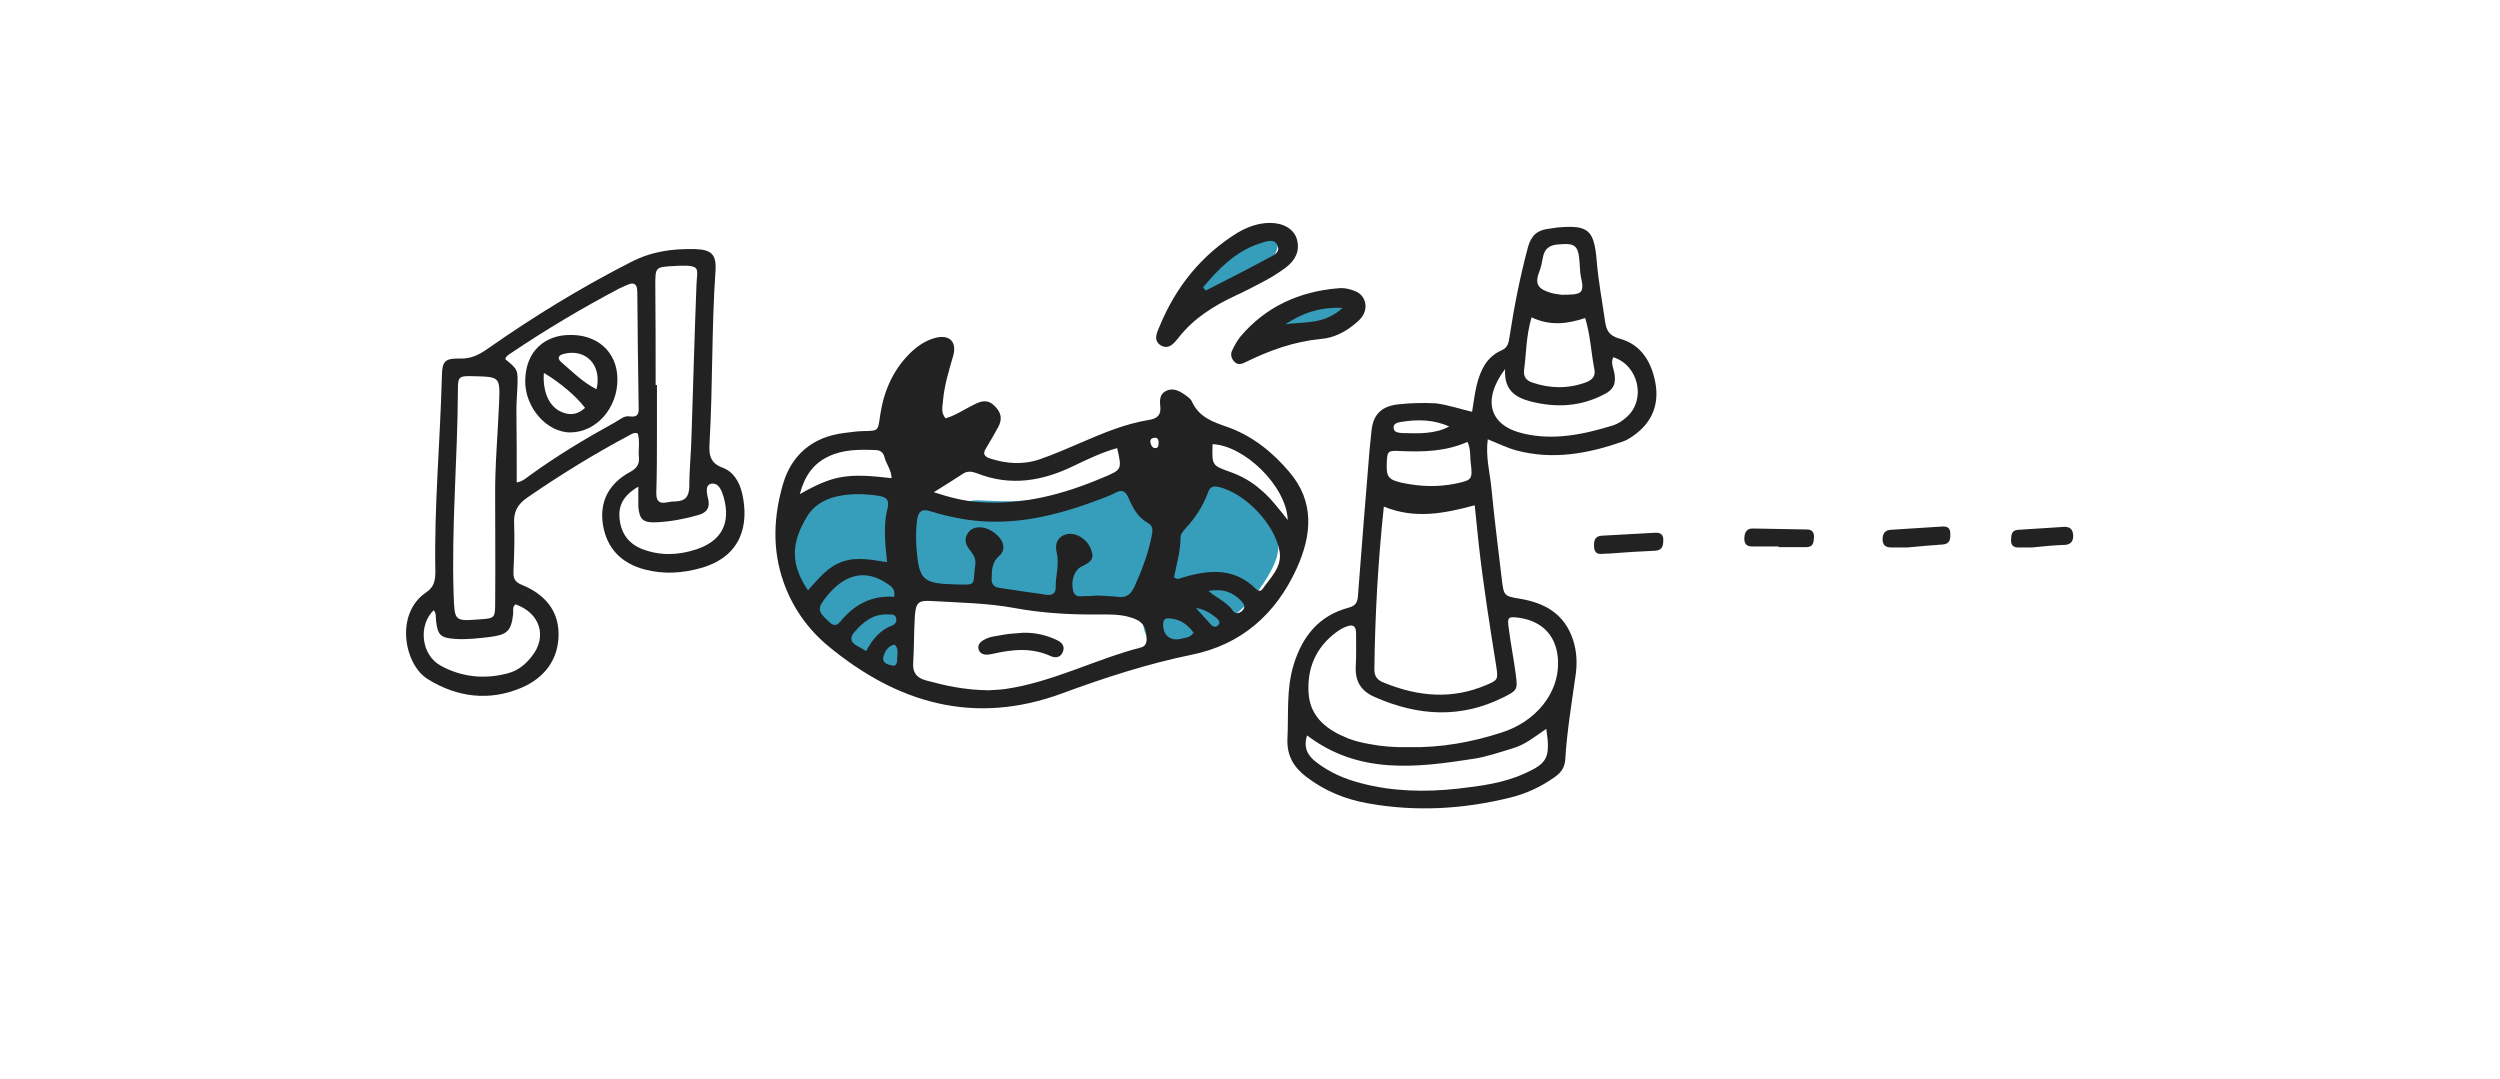
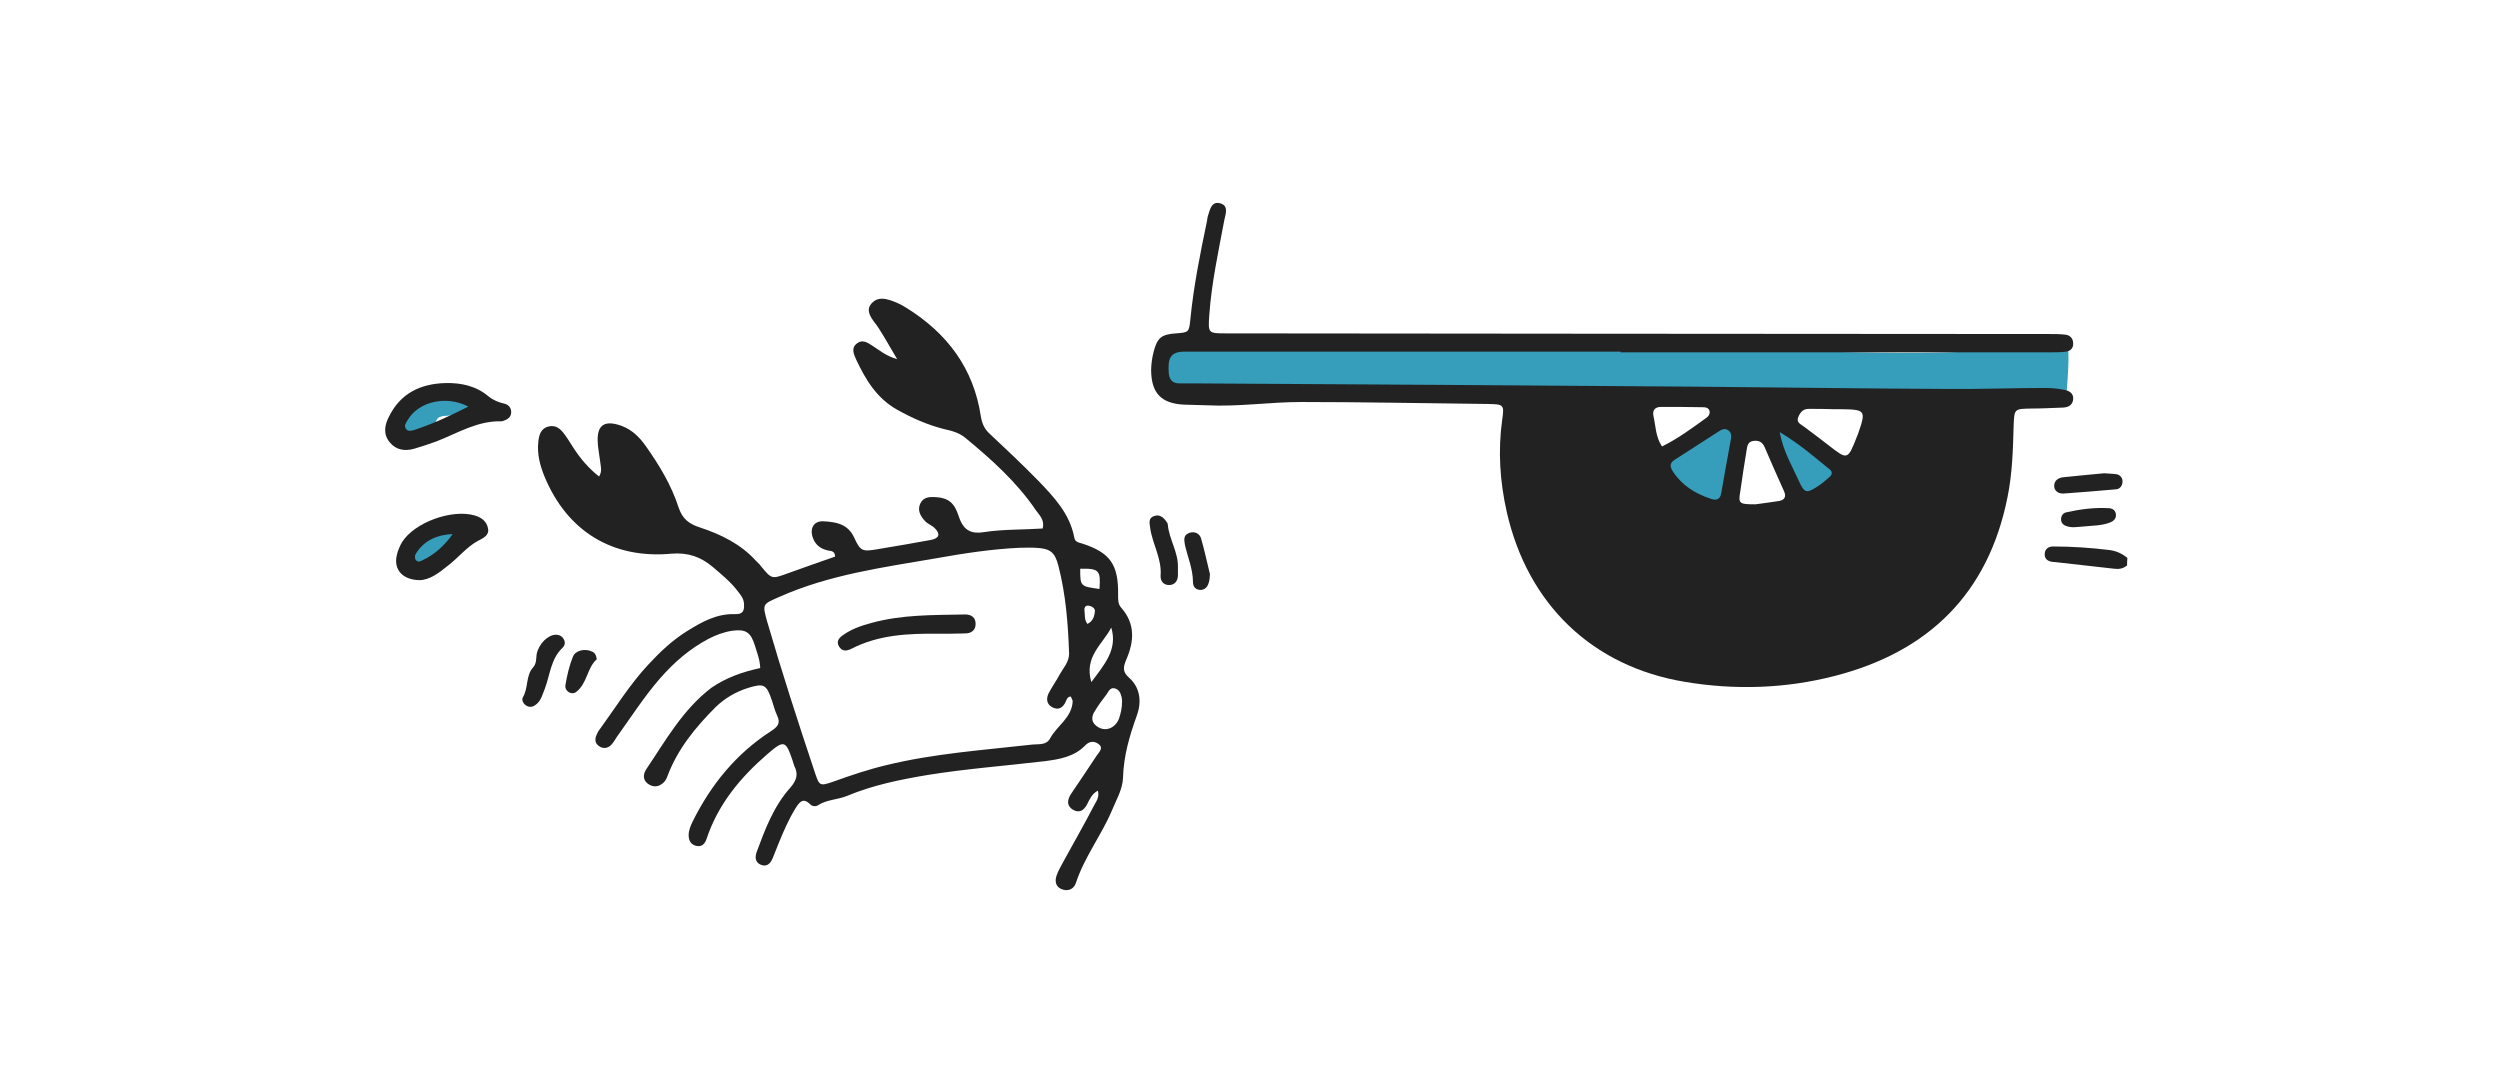
<svg xmlns="http://www.w3.org/2000/svg" version="1.1" x="0px" y="0px" viewBox="0 0 764.9 330" enable-background="new 0 0 764.9 330" xml:space="preserve">
  <g id="_xFFFD__x83__x8C__xFFFD__x99__xA0_影像_1_">
</g>
  <g id="_xFFFD__x9C__x96_撅_xFFFD__8_xA0_影像_1_">
    <g>
-       <path fill="#369EBB" d="M262.1,148c4.2,0.1,8.1,0.7,12.1,2.3c7.2,2.8,14.7,5,22.7,3c1.6-0.4,3.4-0.2,5.2-0.1    c10.3,0.6,20.3-0.4,30.1-3.7c4.9-1.7,9.9-3,15-3.9c11.6-1.9,22.7,0.1,33,5.5c6.2,3.2,10.6,8.3,10.9,15.8c0.1,2.7-0.9,5.2-2.1,7.5    c-6.2,11.8-16.2,18.9-28.5,22.9c-5.9,1.9-9.8,0-10.7-6c-0.8-5.4-3.7-7.1-8.5-7.4c-12-0.9-24-2.4-36.1-3    c-7.4-0.4-14.9-0.6-22.3-0.5c-3.9,0-5.5,1.4-5.8,5.2c-0.4,5.1-0.7,10.1-1,15.2c-0.1,1-0.2,2-0.4,3c-0.9,4.1-4,5.2-6.9,2.2    c-7.1-7.6-14.6-14.6-21.9-22c-5-5-7.8-11.2-6.6-18.6c1.7-10.4,9.7-17.2,20.3-17.3C261,148,261.6,148,262.1,148z" />
-       <path fill="#369EBB" d="M387.4,71.1c1.6-0.1,2.9,0.3,3.5,1.9c0.6,1.7-0.5,5.3-2.2,6.3c-2.4,1.3-4.9,2.4-7.3,3.7    c-3.5,1.9-7,3.8-10.5,5.7c-1.7,0.9-3.6,1.4-5-0.3c-1.5-1.9-0.3-3.5,1.1-5c4.6-5.1,10.1-8.8,16.5-11.3    C384.8,71.5,386,71,387.4,71.1z" />
-       <path fill="#369EBB" d="M391.9,103.3c-1.7-0.1-2.8-0.8-3.3-2.2c-0.5-1.4,0-2.6,1.1-3.4c4.9-3.2,10.1-5.8,15.7-7.3    c2.6-0.7,4.9,1.3,7.1,2.4c2,1,1,3.8-1.8,4.8c-5.8,2.1-11.7,4-17.7,5.4C392.6,103.2,392.1,103.3,391.9,103.3z" />
+       <path fill="#369EBB" d="M402.1,104c15.3,0,26-0.3,36.6,0.1c11.3,0.3,22.7,1.2,34,1.9c5.3,0.3,10.5,0.6,15.8,0.7    c16.7,0.2,33.4,0.8,50.2,0.7c19.3-0.1,38.5,1,57.8,0.4c9.9-0.3,19.8-1.2,29.7-0.8c1,0,1.3-0.3,1.4-1.1c0.3-1.4,1.2-2.3,2.7-2.1    c1.6,0.2,2.4,1.4,2.5,2.8c0.1,2,0.1,4,0,6c-0.1,2.4-0.3,4.9-0.5,7.3c-0.2,2.8-1.7,4.3-4.6,4.3c-16.7,0.2-33.4-0.1-50.1-0.8    c-10.4-0.5-20.9-0.9-31.3-1.8c-19.6-1.7-39.2-2.6-58.8-2.1c-17,0.4-34,0.8-51,0.3c-13.3-0.4-26.5-1.1-39.8-0.4    c-11.1,0.6-22.1,1.6-33,3.5c-6.3,1.1-10.9-3.5-9.9-9.9c0.6-3.9,5.1-7.7,9.2-7.9C377.6,104.7,392.2,104.3,402.1,104z" />
+       <path fill="#369EBB" d="M519.5,152.8c-1.8,0.6-3.6,0.2-5.4,0.6c-2.6,0.6-4.5-1-4.4-3.7c0-1.2-0.1-1.2-1.2-1.1    c-3,0.2-4.2-2-2.8-4.7c0.6-1.1,1.5-1.8,2.4-2.5c6.3-4.7,12.9-9.1,18.2-15.1c2.8-3.1,3.5-2.9,6.3,0.4c0.4,0.4,1.1,0.5,1.7,0.8    c1,0.6,1.6,1.5,1.5,2.7c0,1.3-0.6,2.1-1.9,2.3c-1.3,0.2-1.6,0.7-1.5,2c0.2,1.7-0.7,3.2-1.3,4.7c-2.2,5.8-4.3,11.6-5.8,17.6    c-0.2,0.7-0.4,1.4-0.7,2c-0.7,1.2-1.8,1.8-3.2,1.5c-1.4-0.3-2.2-1.3-2.1-2.8C519.2,156,519.4,154.5,519.5,152.8z" />
+       <path fill="#369EBB" d="M564.4,154.3c-1.2,0-1.9-1.6-2.9-1.5c-1.8,0.1-3.6-1.2-5.5,0.8c-1.4,1.5-3.2-0.1-4.1-1.7    c-2.4-4.2-4.7-8.4-7-12.6c-1.2-2.1-2.4-4.3-3.5-6.5c-0.8-1.5-0.9-3.1,0.7-4.1c1.5-0.9,2.5,0.1,3.9,0.9c7.8,5,13.2,12.4,19.8,18.7    c0.7,0.7,1.4,1.4,1.7,2.4C568.1,152.7,566.6,154.5,564.4,154.3z" />
+       <path fill="#369EBB" d="M141.9,127.1c-1.4,0-2.7-0.2-4.1,0c-1.9,0.3-4.3-0.3-4.6,2.8c0,0.4-0.7,0.8-1.2,1    c-2.3,0.8-4.2,2.1-6.1,3.4c-2.3,1.5-3.9,0.9-4.7-1.7c-0.1-0.4-0.2-0.9-0.4-1.3c-2-3.2-1.7-4.5,1.7-6c7.2-3.2,14.9-4.3,22.8-3.8    c1.8,0.1,3.6,0.8,3.4,3c-0.2,2.3-1.9,2.5-3.8,2.5C143.9,127.1,142.9,127.1,141.9,127.1C141.9,127.1,141.9,127.1,141.9,127.1z" />
+       <path fill="#369EBB" d="M127.2,173.2c-1.5,0-2.6-0.4-3.1-1.6c-0.6-1.2-0.6-2.5,0.3-3.6c4.1-4.7,9.3-7.8,15-9.9    c1.3-0.5,2.7-0.1,3.5,1.4c0.7,1.4,0.2,2.7-0.9,3.6c-3.8,2.9-7.5,5.7-10.8,9.1C130,173.4,128.3,172.7,127.2,173.2z" />
    </g>
  </g>
  <g id="_xFFFD__x89__x88__xFFFD__x9C_砌_xFFFD__x8C__xA0_影像_1_">
    <g>
-       <path fill="#222222" d="M289.3,128c3.1-0.9,5.8-2.8,8.7-4.2c2.3-1.2,4.3-1.7,6.4,0.5c2,2,2.3,4,1,6.4c-1.2,2.2-2.5,4.4-3.8,6.6    c-0.9,1.5-0.5,2.3,1.1,2.9c5.1,1.7,10.3,2.1,15.5,0.3c4.3-1.5,8.4-3.3,12.6-5.1c6.7-2.9,13.4-5.7,20.6-6.9    c2.7-0.4,3.9-1.5,3.6-4.2c-0.2-1.8-0.2-3.8,1.8-4.7c2-1,3.9-0.1,5.6,1.1c0.9,0.6,1.9,1.3,2.3,2.2c2.2,4.8,6.4,6.2,11,7.8    c7.5,2.7,13.6,7.6,18.7,13.6c8,9.3,6.9,19.6,2.3,29.7c-6.3,13.8-16.8,23.2-32,26.3c-13.6,2.8-26.6,7-39.6,11.8    c-27,10-50.6,3.1-71.9-14.6c-6.2-5.2-10.8-11.8-13.5-19.5c-3.5-10-3-20.1-0.1-30c2.6-8.8,9-14.3,18.5-15.5c2-0.2,4-0.6,6-0.6    c4.8-0.1,4.5,0,5.2-4.9c1.1-7.2,3.8-13.6,9-18.8c2.2-2.2,4.8-4,7.8-4.8c4.4-1.2,6.8,1.2,5.5,5.6c-1.3,4.5-2.7,9-3.1,13.8    C288.4,124.4,287.8,126.2,289.3,128z M336,182.2c2.7,0.2,4.3,0.2,5.9,0.4c2.5,0.4,4-0.6,5.1-2.9c2.3-5,4.2-10,5.3-15.4    c0.3-1.6,0.8-3.3-1.1-4.3c-3.1-1.7-4.6-4.6-5.9-7.6c-0.9-2.1-2-2.8-4.1-1.6c-1.4,0.8-3,1.3-4.5,1.9c-13.4,5.1-27,8.5-41.5,6.2    c-3.6-0.6-7.1-1.4-10.6-2.5c-2.8-0.9-3.6,0.3-4,2.6c-0.4,2.9-0.4,5.8-0.2,8.7c0.8,9.7,1.9,10.8,11.5,11.1c7.5,0.2,5.5,0.4,6.5-6    c0.3-2.1-0.8-3.4-1.9-4.8c-1.2-1.6-1.5-3.3-0.3-5c1.5-2.2,5-2.2,7.9-0.1c3,2.2,3.9,5.2,1.6,7.2c-2.3,2-2.2,4.4-2.3,6.9    c-0.1,1.4,0.5,2.5,2,2.8c5,0.8,10,1.5,15.1,2.2c1.5,0.2,2.5-0.6,2.5-2.1c-0.1-3.6,1.2-7.1,0.3-10.8c-0.7-3,0.5-4.9,2.8-5.6    c2.9-0.8,6.5,1.3,7.7,4.6c1,2.6,0.4,3.7-2.8,5.2c-2.2,1-3.4,4.2-2.7,7.3c0.6,2.7,2.8,1.6,4.5,1.8    C334.1,182.3,335.6,182.2,336,182.2z M302.4,211.2c0.9-0.1,3.1-0.1,5.2-0.4c14.5-2.1,27.5-9.1,41.5-12.7c1.5-0.4,1.8-1.6,1.7-3    c-0.1-3.5-1.4-5.2-4.9-6.2c-3.2-1-6.5-0.9-9.7-0.9c-8.7,0.1-17.4-0.4-26-2c-8.2-1.5-16.6-1.6-24.9-2.1c-4.4-0.3-5.1,0.4-5.4,4.8    c-0.3,4.7-0.2,9.4-0.5,14.1c-0.2,3,1,4.6,4,5.4C289.3,209.8,295.1,211.1,302.4,211.2z M359.2,176.7c0.6,0.2,1,0.5,1.3,0.4    c8.4-2.6,16.7-4,23.9,3.2c0.6,0.6,1.5,0.6,1.9-0.1c2.4-3.5,6-6.6,5.2-11.5c-1.4-8.3-10.5-17.8-18.6-19.7c-1.7-0.4-2.7-0.1-3.3,1.7    c-1.5,4.1-3.9,7.8-6.9,11c-0.7,0.8-1.5,1.7-1.5,2.8C361.2,168.8,359.9,172.8,359.2,176.7z M247.2,180.6c3.4-3.7,6.1-7.3,10.7-8.8    c4.4-1.5,8.8-0.5,13.5,0.2c-0.6-5.9-1.2-11.4,0.2-16.7c0.6-2.5-0.7-3.3-2.8-3.6c-4.7-0.7-9.4-0.8-14,0.5c-3.2,1-6,2.8-7.8,5.7    C243.1,164.4,240.8,171.3,247.2,180.6z M285.7,150.6c5.2,1.7,9.4,2.7,13.7,3c13.4,1,25.9-2.3,38.1-7.5c5.8-2.4,5.8-2.5,4.3-9    c-4.6,1.3-8.8,3.3-13,5.3c-9.7,4.8-19.6,6.5-29.9,2.4c-1.4-0.5-2.8-0.8-4.2,0.1C292,146.7,289.2,148.4,285.7,150.6z M272.8,146.3    c-0.1-2.6-1.7-4.4-2.2-6.5c-0.4-1.4-1.3-2.1-2.8-2.1c-4.9-0.2-9.9-0.2-14.4,2c-4.6,2.2-7.2,5.9-8.7,11.5    C254.9,145.4,259.2,144.7,272.8,146.3z M273.6,182.6c0.3-2.4-0.8-3.1-1.8-3.8c-6.7-4.7-13.1-3.5-18.9,3.7    c-2.9,3.6-2.8,4.5,0.6,7.6c1.2,1.2,2.3,1.7,3.6,0.1C261.3,185,266.7,182.1,273.6,182.6z M394,159.1c-0.4-10.4-13.3-22.8-23-23.2    c-0.2,6.5-0.2,6.5,5.4,8.5c3.4,1.2,6.6,3,9.3,5.4C388.6,152.2,390.9,155.2,394,159.1z M265,199.2c2-3.7,4.3-6.4,7.9-7.8    c0.9-0.3,1.5-1.1,1.3-2.1c-0.2-1.5-1.5-1.3-2.6-1.3c-4.4-0.2-7.4,2.2-10.1,5.3c-1.6,1.8-1.3,3.2,0.7,4.3    C263,198,263.7,198.4,265,199.2z M365.2,193.6c-2-2.8-4.4-4.2-7.4-4.4c-0.9-0.1-1.8,0.1-1.9,1.4c-0.3,3.4,1.9,5.6,5.2,4.9    C362.4,195.1,364,195.3,365.2,193.6z M369.7,180.8c3,2.4,5.8,3.6,7.4,5.9c0.8,1.2,1.7,1.1,2.7,0.4c1.4-1.1,1-2.2,0-3.2    C377.3,181.3,374.4,180,369.7,180.8z M273.7,197.2c-2.1,0.5-2.9,2-3.4,3.7c-0.5,1.9,1.2,2.4,2.5,2.7c1.5,0.4,1.7-0.8,1.7-2    C274.5,200.2,275.1,198.5,273.7,197.2z M365.9,186c1.9,2.1,3.2,3.6,4.6,5.1c0.7,0.8,1.6,0.9,2.3,0.1c0.7-0.9,0-1.6-0.7-2.2    C370.5,187.8,368.9,186.5,365.9,186z M354.5,135.5c0-1-0.3-1.8-1.5-1.5c-0.8,0.1-1.2,0.6-1,1.5c0.2,0.8,0.6,1.7,1.7,1.6    C354.6,136.9,354.4,136,354.5,135.5z" />
-       <path fill="#222222" d="M450.4,126c0.5-3.1,0.8-5.6,1.4-8.1c1.1-4.5,3-8.7,7.6-10.7c2.1-0.9,2.2-2.6,2.5-4.4    c1.4-9.2,3.2-18.2,5.6-27.2c1-3.6,2.9-5.2,6.3-5.6c0.9-0.1,1.8-0.3,2.7-0.4c9.3-0.8,11.2,0.6,12,9.9c0.5,6.3,1.7,12.6,2.6,18.9    c0.4,2.7,1.2,4.3,4.4,5.2c6.7,1.8,9.8,7.2,11,13.6c1.1,6.2-0.8,11.5-5.8,15.4c-1.3,1-2.7,2-4.2,2.5c-10.6,3.7-21.4,5.7-32.6,2.7    c-2.9-0.8-5.7-2.2-8.7-3.4c-0.7,5.2,0.6,10,1.1,14.8c0.9,9.4,2.1,18.8,3.2,28.1c0.6,5,0.7,5.1,5.6,5.9c7.7,1.3,13.6,4.7,16.2,12.6    c1.2,3.7,1.3,7.5,0.7,11.3c-1.2,8.5-2.6,16.9-3.1,25.4c-0.2,2.5-1.4,4-3.3,5.3c-4.2,3-8.8,5.1-13.8,6.3    c-14.3,3.5-28.7,4.3-43.2,1.7c-6.9-1.2-13.3-3.8-18.9-8.1c-3.8-2.9-6-6.4-5.8-11.6c0.4-7.6-0.4-15.2,1.9-22.7    c2.7-8.8,7.8-15.1,16.9-17.5c2.3-0.6,2.7-1.9,2.8-3.9c1.1-14.7,2.3-29.3,3.5-44c0.2-2,0.4-4,0.6-6c0.5-5.2,3-7.7,8.3-8.3    c3.8-0.4,7.6-0.5,11.4-0.3C443.1,123.9,446.6,125.1,450.4,126z M423.4,155c-1.8,17-2.7,33.4-2.9,49.9c0,2.2,1.1,3.3,3,4    c10.3,4.2,20.7,5.2,31.2,0.7c3.6-1.5,3.7-1.7,3.1-5.7c-2-12.5-4-25.1-5.4-37.7c-0.4-3.7-0.8-7.5-1.2-11.6    C441.9,157.1,432.9,158.9,423.4,155z M431.1,228.6c9.7,0.2,19.2-1.5,28.4-4.5c10.4-3.3,17.4-12,17.2-21.4    c-0.1-7.7-4.4-12.6-12-13.7c-3.2-0.4-3.6-0.2-3.1,3.1c0.6,4.9,1.6,9.7,2.2,14.5c0.6,4.4,0.3,4.7-3.7,6.7    c-13.1,6.6-26.2,5.8-39.4,0c-4.2-1.8-6.1-4.7-5.9-9.3c0.2-3.4,0.1-6.9,0.1-10.3c0-2.5-1.3-2.7-3.2-1.9c-1,0.4-2,1-2.8,1.6    c-6.4,4.7-9.1,11.3-8.5,19c0.6,7.2,5.8,11,12,13.5c2,0.8,4.2,1.3,6.3,1.7C422.8,228.4,426.9,228.7,431.1,228.6z M399.9,225    c-1.2,3.9,0.3,6.2,2.7,8.1c4.1,3.2,8.7,5.2,13.7,6.5c9.8,2.6,19.7,2.8,29.7,1.7c7-0.8,14.1-1.7,20.6-4.7c6.9-3.1,7.8-4.9,6.5-13.6    c-3.4,2.3-6.5,4.9-10.4,6c-4,1.2-8,2.6-12.1,3.2C433.2,234.9,415.7,237,399.9,225z M460.5,112.9c-7.2,9.6-4.7,17.3,5.4,19.7    c9.5,2.3,18.7,0.3,27.8-2.5c1.5-0.5,2.9-1.5,4.1-2.6c5.9-5.3,3.5-15.8-4.2-18.2c-0.9,1.8,0.2,3.6,0.4,5.3c0.4,2.8-0.3,4.6-3.1,6    c-7.4,3.9-14.9,4.2-22.7,2.2C463.8,121.6,460.1,119.5,460.5,112.9z M468.6,97.1c-1.7,5.7-1.6,11-2.3,16.2c-0.2,2,0.7,3.1,2.4,3.7    c5.5,1.9,11,2,16.5,0c1.9-0.7,3.1-1.9,2.6-4.1c-1-5.1-1.2-10.4-2.8-15.6C479.6,99.1,474.3,99.8,468.6,97.1z M449,135.2    c-6.8,3-13.7,3.1-20.6,2.8c-3.8-0.2-4,0-4.1,3.8c-0.2,4,0.5,5,4.6,5.9c5.6,1.2,11.1,1.4,16.8,0.2c4.6-1,4.9-1.3,4.3-6.2    C449.7,139.7,450.1,137.7,449,135.2z M477.9,90.2c5.6-0.1,7.1,0,5.8-5.5c-0.3-1.4-0.3-2.9-0.4-4.3c-0.4-5.4-1.3-6.1-6.7-5.6    c-2.5,0.2-4,1.3-4.5,3.8c-0.3,1.6-0.6,3.2-1.2,4.7c-1.5,4,0.1,5.2,3.6,6.3C475.9,90,477.3,90.1,477.9,90.2z M443.4,130.5    c-4.8-2.2-9.8-2.2-14.8-1.4c-1.2,0.2-2.4,0.6-2.2,1.9c0.1,1.3,1.5,1.4,2.6,1.5C433.9,132.6,438.8,132.9,443.4,130.5z" />
-       <path fill="#222222" d="M195.1,132.6c-1.1-0.4-1.8,0.2-2.6,0.6c-10.7,5.7-21.1,12.1-31.1,19c-3.1,2.1-4.3,4.4-4.1,8.1    c0.2,4.9,0,9.8-0.2,14.7c-0.1,2.1,0.6,3.2,2.7,4c6.5,2.7,11,7.4,11.1,14.8c0.1,7.9-4.3,13.6-11.3,16.6c-9.8,4.2-19.7,3-28.7-2.6    c-7.3-4.5-10.1-20-0.6-26.5c2.6-1.7,2.9-3.8,2.9-6.4c-0.4-20,1.5-39.9,2-59.9c0.1-4.5,0.9-5.4,5.6-5.3c3.4,0.1,5.8-1.2,8.4-3    c14-9.8,28.5-18.7,43.8-26.5c6.4-3.3,12.6-4.1,19.3-4c5.4,0.1,7,1.6,6.6,6.9c-1.2,17.4-0.8,34.9-1.8,52.3c-0.2,3.4-0.1,6.2,4,7.7    c3.3,1.2,5.2,4.4,6,8c2.1,9.4-0.2,19-12.3,22.6c-5.9,1.7-11.7,2.1-17.7,0.5c-7-1.9-11.4-6.4-12.6-13.5c-1.2-7.2,1.8-12.8,8.3-16.3    c1.8-1,2.8-2.1,2.7-4.2C195.2,137.5,195.9,135,195.1,132.6z M151.5,152.2c-0.1-9.6,0.8-19.2,1.2-28.9c0.3-8,0.3-8-7.8-8.2    c-4.5-0.1-4.8,0-4.8,4.3c-0.1,20.9-2,41.7-1.3,62.7c0.3,7.9,0.2,8,7.9,7.4c4.7-0.3,4.8-0.4,4.8-5.2    C151.6,173.7,151.5,162.9,151.5,152.2z M158.1,147.6c1.6-0.2,2.7-1.2,3.8-2c8.4-6.1,17.2-11.4,26.3-16.4c1.4-0.8,2.8-2.1,4.4-1.8    c2.8,0.4,2.9-1.1,2.8-3.1c-0.2-11.3-0.3-22.5-0.4-33.8c0-0.7,0-1.5-0.1-2.2c-0.2-1.4-1.1-1.8-2.3-1.4c-1,0.4-2,0.8-3,1.3    c-11.4,6-22.5,12.6-33.2,19.8c-0.7,0.5-1.6,0.9-1.8,1.9c3.9,3.2,3.9,3.2,3.7,8.6c-0.1,2.4-0.3,4.7-0.3,7.1    C158.1,132.7,158.1,140,158.1,147.6z M200.6,117.8c0.1,0,0.3,0,0.4,0c0,4.7,0,9.4,0,14.1c0,6.3,0,12.7-0.2,19    c0,2.4,0.9,3.3,3.3,2.8c0.9-0.2,1.8-0.3,2.7-0.3c2.9-0.1,4-1.5,4.1-4.5c0-5.4,0.6-10.9,0.7-16.3c0.5-15.2,0.9-30.4,1.5-45.6    c0.2-4.7,1.5-5.9-5.3-5.7c-0.5,0-1.1,0.1-1.6,0.1c-5.7,0.3-5.7,0.3-5.7,6C200.6,97.5,200.6,107.6,200.6,117.8z M132.7,186.7    c-4.8,4.6-3.9,13.7,2.2,17c6.4,3.5,13.4,4.2,20.5,2.3c3.1-0.8,5.5-2.8,7.4-5.3c4.7-6,2.4-13.2-5.1-15.8c-1,0.8-0.6,2-0.7,3    c-0.6,5.2-1.8,6.3-7.2,7c-3.4,0.4-6.9,0.8-10.3,0.6c-4.7-0.3-5.6-1.1-6.1-5.7C133.3,188.7,133.5,187.6,132.7,186.7z M195.3,148.9    c-4.8,2.8-6.2,6-5.7,10.1c0.5,4.3,2.8,7.4,6.9,9c5.5,2.1,11,1.9,16.5,0.1c7.6-2.5,10.6-7.8,8.5-15.7c-0.6-2.1-1.5-4.8-3.9-4.4    c-2,0.4-1.3,3.1-0.9,4.8c0.6,2.7-0.6,4.1-3.1,4.8c-4.2,1.2-8.5,2-12.8,2.2c-4.1,0.2-5.2-0.9-5.5-4.9    C195.3,153.2,195.3,151.6,195.3,148.9z" />
-       <path fill="#222222" d="M388.6,68.2c4.1,0,7.3,1.9,8.2,5c1,3.6-0.5,6.4-3.3,8.6c-1.9,1.4-3.9,2.7-5.9,3.8    c-3.2,1.7-6.4,3.4-9.7,4.9c-6.6,3.1-12.7,6.9-17.3,12.8c-1.3,1.6-2.9,3.8-5.4,2.4c-2.5-1.5-1.2-4-0.4-5.9    c5-12.1,12.8-21.8,24-28.7C381.8,69.4,385,68.2,388.6,68.2z M368.1,87.9c0.3,0.3,0.5,0.7,0.8,1c6.3-3.2,12.6-6.4,18.7-9.7    c1.6-0.9,4.4-1.8,3.2-4.2c-1-2.2-3.5-1.1-5.4-0.5C378,76.9,372.9,82.2,368.1,87.9z" />
-       <path fill="#222222" d="M417.8,93.8c-0.1,2.2-1.3,3.7-2.9,5c-3.1,2.7-6.8,4.6-10.7,4.9c-8.3,0.8-15.8,3.5-23.1,7.1    c-1.3,0.6-2.3,1-3.4-0.1c-1-1-1.3-2.3-0.7-3.5c0.7-1.5,1.5-2.9,2.5-4.2c7.8-9.2,18-13.8,29.9-14.8c1.8-0.2,3.6,0.2,5.3,0.9    C416.8,90,417.8,91.8,417.8,93.8z M393.3,99.2c5.7-0.8,11.8,0.2,17.5-5C403.6,93.9,398.3,95.9,393.3,99.2z" />
-       <path fill="#222222" d="M491.9,169.4c-1.5-0.2-4.2,1.2-4.2-2.6c0-1.7,0.5-2.8,2.4-2.9c5.4-0.3,10.8-0.6,16.3-0.9    c1.4-0.1,2.5,0.4,2.5,2.1c0,1.7-0.2,3.3-2.5,3.4C501.7,168.7,497,169,491.9,169.4z" />
-       <path fill="#222222" d="M544.2,167.2c-2.7,0-5.4,0-8.1,0c-1.8,0-2.5-0.9-2.4-2.7c0.1-1.7,0.8-2.8,2.5-2.8    c5.6,0.1,11.1,0.2,16.7,0.3c1.5,0,2.2,0.9,2.1,2.4c-0.1,1.6-0.2,2.9-2.2,3c-2.9,0-5.8,0-8.6,0    C544.2,167.3,544.2,167.2,544.2,167.2z" />
-       <path fill="#222222" d="M583.6,167.5c-0.9,0-2.9,0-4.9,0c-1.7,0-2.7-0.6-2.7-2.5c0-1.7,0.7-2.8,2.5-2.9c5.2-0.3,10.4-0.7,15.7-1    c1.4-0.1,2.5,0.3,2.5,2c0.1,1.7,0,3.3-2.3,3.5C591.2,166.8,587.9,167.1,583.6,167.5z" />
-       <path fill="#222222" d="M621.7,167.5c-0.8,0-2.2,0-3.7,0c-1.7,0.1-2.8-0.4-2.7-2.4c0.1-1.6,0.2-2.9,2.2-3c4.7-0.3,9.3-0.6,14-0.9    c1.7-0.1,2.7,0.7,2.8,2.5c0.1,1.6-0.5,2.8-2.3,3C628.8,166.8,625.6,167.1,621.7,167.5z" />
-       <path fill="#222222" d="M313,193.6c3.7-0.1,7.2,0.7,10.5,2.3c1.4,0.7,2.4,1.8,1.7,3.5c-0.6,1.7-2.1,2-3.6,1.4    c-6-2.8-12-2.1-18.1-0.7c-0.5,0.1-1.1,0.2-1.6,0.2c-1.2,0-2.2-0.5-2.5-1.7c-0.3-1.2,0.4-2.1,1.4-2.7c2.1-1.3,4.5-1.3,6.8-1.8    C309.4,193.8,311.2,193.8,313,193.6z" />
-       <path fill="#222222" d="M188.9,116c0.1,8.8-6.4,16.2-14.3,16.3c-7.3,0.1-14.1-7.7-13.9-16c0.2-9.3,6.4-13.6,13.1-13.8    C182.8,102.1,188.9,107.8,188.9,116z M166.4,114.1c-0.4,5.4,1.4,9.8,4.7,11.6c2.8,1.5,5.4,1.4,7.9-0.9    C176.4,121.3,171.3,117,166.4,114.1z M182.5,119.1c1.8-7.4-3.3-12.6-10.1-10.8c-1.3,0.3-2,1.2-0.9,2.3    C175,113.6,178.2,116.9,182.5,119.1z" />
+       <path fill="#222222" d="M650.8,173c-1.2,1-2.5,1.2-4,1c-5.9-0.7-11.9-1.3-17.8-2c-0.4,0-0.7-0.1-1.1-0.1c-1.4-0.2-2.4-0.9-2.3-2.5    c0.1-1.6,1.3-2.2,2.6-2.2c5.8,0,11.6,0.4,17.3,1.1c2.1,0.3,3.8,1.1,5.4,2.4C650.8,171.6,650.8,172.3,650.8,173z" />
+       <path fill="#222222" d="M495.9,107.6c-43.4,0-86.9,0-130.3,0c-0.9,0-1.8,0-2.7,0c-5.2-0.2-5.6,2.4-5.3,6.7c0.2,1.8,1.1,3,3.2,3    c1.5,0,2.9,0,4.4,0c51.1,0.3,102.1,0.6,153.2,1c25.8,0.2,51.6,0.6,77.4,0.7c10,0.1,20-0.3,30-0.3c2,0,4,0.2,5.9,0.6    c1.5,0.3,2.8,1.1,2.6,2.9c-0.2,1.8-1.5,2.4-3,2.5c-3.3,0.1-6.5,0.3-9.8,0.3c-5.1,0.1-5.2,0-5.4,5c-0.2,7.5-0.4,14.9-1.9,22.2    c-5.9,29.4-24.1,47.2-52.8,54.6c-15.1,3.9-30.6,4.4-46,1.8c-28.2-4.7-48-23.7-54.4-52c-2.1-9.3-2.7-18.7-1.4-28.1    c0.7-4.7,0.5-4.8-4.3-4.9c-19.1-0.2-38.2-0.6-57.2-0.6c-9.6,0-19.2,1.5-28.9,1c-2.4-0.1-4.7-0.1-7.1-0.2    c-6.8-0.4-9.8-3.5-9.9-10.4c0-2,0.3-4,0.8-5.9c1.1-4.2,2.4-5.2,6.8-5.5c3.9-0.3,4-0.3,4.4-4.3c1-10.1,3-20.1,5.1-30.1    c0.1-0.5,0.1-1.1,0.3-1.6c0.6-1.9,1.1-4.5,3.7-3.8c2.7,0.7,1.7,3.2,1.3,5.1c-1.8,9.6-3.9,19.2-4.6,29c-0.4,5.7-0.4,5.7,5.2,5.7    c35.6,0,71.2,0.1,106.9,0.1c48.3,0,96.7,0.1,145,0.1c1.6,0,3.3,0,4.9,0.2c1.4,0.2,2.3,1.2,2.3,2.6c0.1,1.5-0.8,2.4-2.2,2.6    c-1.6,0.2-3.3,0.2-4.9,0.2c-43.8,0-87.6,0-131.4,0C495.9,107.7,495.9,107.7,495.9,107.6z M529.6,134.3c0.1-0.9,0.2-2-0.9-2.7    c-1.1-0.7-2.1-0.1-3,0.5c-4.4,2.8-8.8,5.7-13.2,8.5c-1.6,1-1.7,2-0.7,3.6c2.8,4.3,6.8,6.8,11.6,8.4c2.1,0.7,3,0,3.3-2.1    C527.6,145.1,528.6,139.8,529.6,134.3z M561,125.2C561,125.2,561,125.2,561,125.2c-2.5-0.1-5.1-0.1-7.6-0.1    c-1.8,0-2.6,1.1-3.2,2.5c-0.7,1.7,0.8,2.2,1.7,2.9c2.5,1.9,5,3.7,7.4,5.6c6,4.7,6,4.7,8.8-2.4c0.1-0.3,0.3-0.7,0.4-1    c2.5-7.2,2.3-7.4-5.4-7.5C562.5,125.2,561.8,125.2,561,125.2z M537.1,154.3c1.7-0.2,4.4-0.6,7.1-1c1.9-0.3,2.4-1.4,1.6-3.1    c-2-4.5-4-8.9-5.9-13.4c-0.7-1.6-1.8-2.1-3.4-1.9c-1.7,0.2-1.9,1.5-2.1,2.8c-0.7,4.1-1.3,8.2-1.9,12.4    C531.8,154.1,532,154.3,537.1,154.3z M508.5,136.6c5.1-2.5,9.3-5.7,13.5-8.7c0.7-0.5,1.3-1.2,1-2.3c-0.3-0.8-1.1-1-1.8-1    c-4.3-0.1-8.7-0.1-13-0.1c-1.8,0-2.7,1-2.3,2.8C506.6,130.4,506.5,133.5,508.5,136.6z M544.5,132.2c1.2,6.2,3.9,10.5,5.9,15    c1.7,3.7,2.3,3.8,5.6,1.7c1.4-0.9,2.6-1.9,3.8-3c0.8-0.7,0.9-1.6,0-2.3C555.2,139.9,550.7,135.9,544.5,132.2z" />
+       <path fill="#222222" d="M232.6,204.4c-0.1-2.7-1-4.7-1.6-6.8c-1.3-4.2-2.8-5.2-7.1-4.6c-2.5,0.4-4.9,1.3-7.2,2.5    c-5.7,3-10.5,7.2-14.7,12c-4.9,5.6-8.9,11.9-13.3,18c-0.6,0.9-1.1,1.9-1.9,2.6c-1,0.9-2.4,1-3.5,0.2c-1.2-0.8-1.4-2-0.8-3.4    c0.3-0.7,0.6-1.3,1.1-1.9c4.8-6.6,9.1-13.6,14.7-19.6c3.6-3.9,7.4-7.5,11.9-10.3c4.5-2.8,9.1-5.4,14.7-5.2    c2.7,0.1,2.9-1.4,2.7-3.5c-0.2-1.6-1.2-2.6-2.1-3.8c-2.1-2.7-4.8-4.9-7.5-7.2c-3.6-3-7.4-4.4-12.5-4c-18.1,1.7-32-6.9-38.9-23.6    c-1.4-3.4-2.3-6.9-1.9-10.6c0.2-2,0.7-4.1,3.1-4.7c2.3-0.6,3.8,0.8,5,2.5c1,1.3,1.8,2.8,2.7,4.1c2.1,3.2,4.5,6.1,7.8,8.7    c1.1-1.8,0.4-3.4,0.3-4.8c-0.2-1.8-0.6-3.6-0.7-5.4c-0.4-5.6,2-7.2,7.3-5.3c3.2,1.2,5.5,3.5,7.4,6.2c4.1,5.8,7.8,11.9,10,18.7    c1.2,3.6,3.2,5.1,6.6,6.2c6.4,2.1,12.5,5.1,17.1,10.2c0.5,0.5,1.1,1,1.5,1.6c3.3,4,3.3,4,8,2.3c4.9-1.8,9.9-3.5,14.7-5.2    c0-1.8-1.3-1.7-2.3-1.9c-2.1-0.5-3.6-1.6-4.4-3.6c-1.2-3,0.1-5.5,3.2-5.3c3.8,0.2,7.5,0.8,9.4,5.1c1.9,4.2,2.6,4.2,7.3,3.4    c5.4-0.9,10.7-1.8,16.1-2.8c2.6-0.5,3-1.8,1.2-3.6c-0.9-0.9-2.2-1.3-3-2.2c-1.4-1.5-2.4-3.3-1.4-5.4c1-2,2.9-2,4.7-1.9    c3.8,0.2,5.7,1.8,6.9,5.5c1.4,4.4,3.5,5.9,7.9,5.2c5.9-0.9,11.9-0.7,17.9-1.1c0.7-2.5-0.9-4-2-5.5c-5.9-8.7-13.6-15.6-21.6-22.2    c-1.9-1.6-4.2-2.2-6.5-2.7c-5.1-1.3-9.9-3.4-14.5-6c-6.2-3.5-9.6-9.2-12.5-15.4c-0.7-1.6-1.6-3.5,0.4-4.9c1.6-1.2,3.1-0.2,4.5,0.7    c2.1,1.3,4,3.1,7.7,4.2c-2.2-3.7-3.8-6.6-5.6-9.4c-0.7-1.1-1.5-2-2.2-3.1c-0.9-1.5-1.4-3-0.1-4.5c1.2-1.4,2.7-1.7,4.4-1.4    c2.3,0.5,4.5,1.5,6.5,2.8c12.3,7.7,20.4,18.4,22.6,33.1c0.4,2.4,1.2,4,2.9,5.5c4.9,4.6,9.8,9.2,14.5,14    c4.9,5.1,9.8,10.2,11.2,17.6c0.2,1.3,1.3,1.5,2.4,1.8c8.6,2.8,11.1,6.4,11,15.6c0,1.5-0.1,2.9,1,4.1c4.3,4.9,3.9,10.3,1.5,15.8    c-0.9,2.2-1.3,3.7,0.9,5.6c3.5,3.1,3.8,7.6,2.3,11.6c-2.2,6.1-4,12.2-4.2,18.9c-0.1,3.6-2.1,6.9-3.5,10.3    c-3.2,7.5-8.3,14-10.9,21.9c-0.6,1.9-2.4,2.8-4.5,1.9c-1.8-0.8-2-2.5-1.4-4.2c0.5-1.4,1.2-2.6,1.9-3.9c3.1-5.7,6.4-11.4,9.4-17.2    c0.7-1.4,1.9-2.7,1.3-4.8c-1.8,1-2.5,2.6-3.3,4.2c-1,1.9-2.4,2.8-4.4,1.6c-2-1.3-1.6-3.1-0.5-4.8c2.6-3.9,5.3-7.8,7.9-11.8    c0.7-1,2-2.2,0.7-3.3c-1.3-1.1-2.9-1.2-4.3,0.3c-3.4,3.5-7.9,4.2-12.4,4.8c-11.9,1.4-23.9,2.3-35.7,4.2    c-8.4,1.4-16.8,3.1-24.7,6.4c-2.9,1.2-6.1,1.1-8.8,2.8c-0.8,0.6-1.9,0.4-2.5-0.2c-2.2-2.2-3.3-0.7-4.5,1.2    c-2.1,3.4-3.7,7.1-5.2,10.8c-0.6,1.5-1.2,3-1.8,4.5c-0.7,1.7-1.9,2.8-3.8,1.9c-1.6-0.8-1.6-2.3-1.1-3.8c2.6-7,5.2-14,10.3-19.7    c2-2.3,2.5-4.2,1.2-6.7c-0.2-0.5-0.3-1-0.5-1.6c-2.1-6.2-2.6-6.4-7.8-1.9c-8.2,7.1-15,15.3-18.5,25.8c-0.5,1.6-1.5,2.6-3.2,2.2    c-1.7-0.4-2.3-1.7-2.3-3.3c0-1.5,0.6-2.8,1.2-4.1c5.6-11.3,13.3-20.8,24-27.7c2-1.3,3-2.4,1.9-4.7c-0.7-1.5-1.1-3.1-1.6-4.6    c-1.7-5.1-2.5-5.4-7.4-3.9c-3.7,1.2-7,3.1-9.8,5.8c-6.2,6.2-11.7,12.9-14.8,21.2c-0.2,0.5-0.4,1-0.7,1.4c-1.3,1.6-3,2.2-4.8,1.2    c-2-1.1-2.1-3-1-4.7c6-8.9,11.2-18.3,20-25C222.1,207.4,227,205.6,232.6,204.4z M327.6,213.1c-1,0.1-1.2,0.8-1.5,1.5    c-0.9,2.1-2.4,2.8-4.3,1.7c-1.7-1-1.7-2.7-0.9-4.3c1-1.9,2.3-3.7,3.3-5.6c1.1-2,2.9-3.8,2.9-6.4c-0.3-9.1-1-18.1-3.3-27    c-1.1-4.2-2.6-5.2-7-5.4c-1.6-0.1-3.3,0-4.9,0c-8.5,0.4-17,1.7-25.4,3.2c-16.3,2.8-32.7,5-48,11.8c-5.2,2.3-5.3,2.1-3.8,7.5    c4.5,15.5,9.5,30.9,14.6,46.2c1.4,4.2,1.5,4.3,5.8,2.8c5.3-1.9,10.6-3.7,16.1-5c14.7-3.6,29.8-4.6,44.7-6.3    c1.9-0.2,4.2,0.3,5.4-1.9c2.1-3.9,6.7-6.3,6.9-11.4C328.1,214,327.8,213.6,327.6,213.1z M343.3,214.7c0-0.2,0-0.7-0.1-1.3    c-0.3-1.3-0.8-2.5-2.2-2.8c-1.3-0.3-1.8,0.9-2.4,1.8c-1.3,1.7-2.6,3.4-3.7,5.3c-0.8,1.2-1.1,2.8,0.1,4c2.5,2.5,6.1,1.5,7.4-1.9    C342.9,218.2,343.3,216.7,343.3,214.7z M340,192c-2.6,5.1-8.4,8.9-6.1,16.7C338,203.2,342,198.7,340,192z M330.5,174    c0,5.4,0,5.4,5.9,6.2C336.8,174.5,336.3,173.9,330.5,174z M332.7,190.9c1.7-0.8,2.2-2.4,2.3-4c0-0.9-1.1-1.5-2-1.6    c-0.9-0.1-1.3,0.6-1.2,1.4C332,188.1,331.7,189.6,332.7,190.9z" />
+       <path fill="#222222" d="M136.3,117.2c4.9-0.1,9.4,0.9,13.2,4.1c1.5,1.2,3.1,1.8,4.8,2.2c1.3,0.3,2.2,1.3,2.1,2.8    c-0.1,1.5-1.3,2.1-2.5,2.5c-0.2,0.1-0.4,0.1-0.5,0.1c-7.4-0.2-13.5,3.7-20,6.2c-2.2,0.8-4.4,1.5-6.7,2.2c-2.8,0.8-5.5,0.4-7.4-1.9    c-2.2-2.6-1.6-5.5-0.2-8.1C122.6,120.3,128.7,117.4,136.3,117.2z M143.3,124.4c-6.7-3.5-15.1-1.6-18.5,4c-0.5,0.9-1.4,1.9-0.5,2.9    c0.6,0.8,1.7,0.5,2.6,0.2C132.4,129.7,137.8,127.2,143.3,124.4z" />
+       <path fill="#222222" d="M128.3,177.5c-5.2-0.1-7.9-3.3-6.9-7.6c0.3-1.4,0.9-2.8,1.6-4c3.8-6.1,15.3-10.2,22.2-8.2    c2.1,0.6,3.7,1.8,4.1,3.9c0.5,2.2-1.4,3-3.1,3.9c-3.5,1.9-6,5.2-9.2,7.6C134.3,175.3,131.4,177.5,128.3,177.5z M138.5,163.4    c-4.6,0.2-8.6,1.8-11.2,5.9c-0.4,0.6-0.5,1.4-0.1,2c0.6,0.8,1.4,0.5,1.9,0.2C133,169.7,136,166.9,138.5,163.4z" />
+       <path fill="#222222" d="M170,194.2c1.2,0,2.1,0.5,2.6,1.6c0.4,0.9,0.2,1.8-0.6,2.5c-3.5,3.4-3.7,8.2-5.3,12.4    c-0.7,1.7-1.1,3.5-2.5,4.7c-0.8,0.7-1.8,1.2-3,0.6c-1.1-0.6-1.7-1.8-1.2-2.7c1.7-2.8,0.8-6.5,3.1-9.1c1.1-1.2,0.9-2.7,1.1-4.1    C164.9,196.9,167.6,194.3,170,194.2z" />
+       <path fill="#222222" d="M360.4,173.5c0,0.9,0,1.8,0,2.7c-0.1,1.7-1.1,2.8-2.7,2.8c-1.7,0-2.7-1.2-2.6-2.9    c0.4-5.2-2.5-9.6-3.2-14.6c-0.2-1.5-0.6-3,1.2-3.6c1.6-0.6,2.8,0.3,3.7,1.6c0.2,0.3,0.5,0.6,0.5,1    C357.7,165,360.5,168.9,360.4,173.5z" />
+       <path fill="#222222" d="M643.8,144.8c0.9,0.1,2.4,0.1,3.8,0.3c1.1,0.2,1.9,1.2,1.8,2.3c0,1.2-0.8,2.2-1.9,2.3    c-5.4,0.5-10.7,0.9-16.1,1.3c-1.6,0.1-3-0.8-2.9-2.5c0.1-1.6,1.4-2.4,3-2.5C635.4,145.6,639.3,145.2,643.8,144.8z" />
+       <path fill="#222222" d="M370.2,175.7c-0.1,1.2-0.1,1.7-0.3,2.3c-0.3,1.3-1,2.4-2.5,2.5c-1.5,0-2.4-0.9-2.4-2.4    c0-4.1-1.7-7.8-2.5-11.6c-0.3-1.7-0.3-2.9,1.5-3.5c1.6-0.5,3.1,0.3,3.5,1.8C368.6,168.6,369.4,172.5,370.2,175.7z" />
+       <path fill="#222222" d="M637.3,161.1c-1.7,0.1-3.5,0.5-5.2-0.2c-0.9-0.3-1.5-1-1.5-2c0-1,0.5-1.8,1.4-2.1c4.4-1,8.8-1.6,13.4-1.3    c1.1,0.1,2,0.8,2,2.1c0,1.2-0.8,1.9-1.9,2.3C642.8,160.9,640.1,160.8,637.3,161.1z" />
+       <path fill="#222222" d="M182.6,201.7c-3,2.6-2.9,7.4-6.3,10c-1.4,1.1-3.6-0.2-3.3-2.1c0.5-3,1.2-6,2.3-8.7c0.8-2,3.8-2.5,5.7-1.6    C181.9,199.6,182.4,200.3,182.6,201.7z" />
+       <path fill="#222222" d="M287,193.9c-9.1-0.1-18.2,0.3-26.5,4.6c-1.4,0.7-2.8,0.9-3.8-0.7c-1-1.7,0.2-2.8,1.4-3.6    c2.6-1.8,5.5-2.8,8.5-3.6c9.4-2.6,19-2.4,28.7-2.6c1.9,0,3.2,0.9,3.2,2.9c0,2-1.4,2.9-3.2,2.9C292.5,193.9,289.7,193.9,287,193.9z    " />
    </g>
  </g>
  <g id="_xFFFD__x9C__x96_撅_xFFFD__2_xA0_影像_1_">
</g>
</svg>
